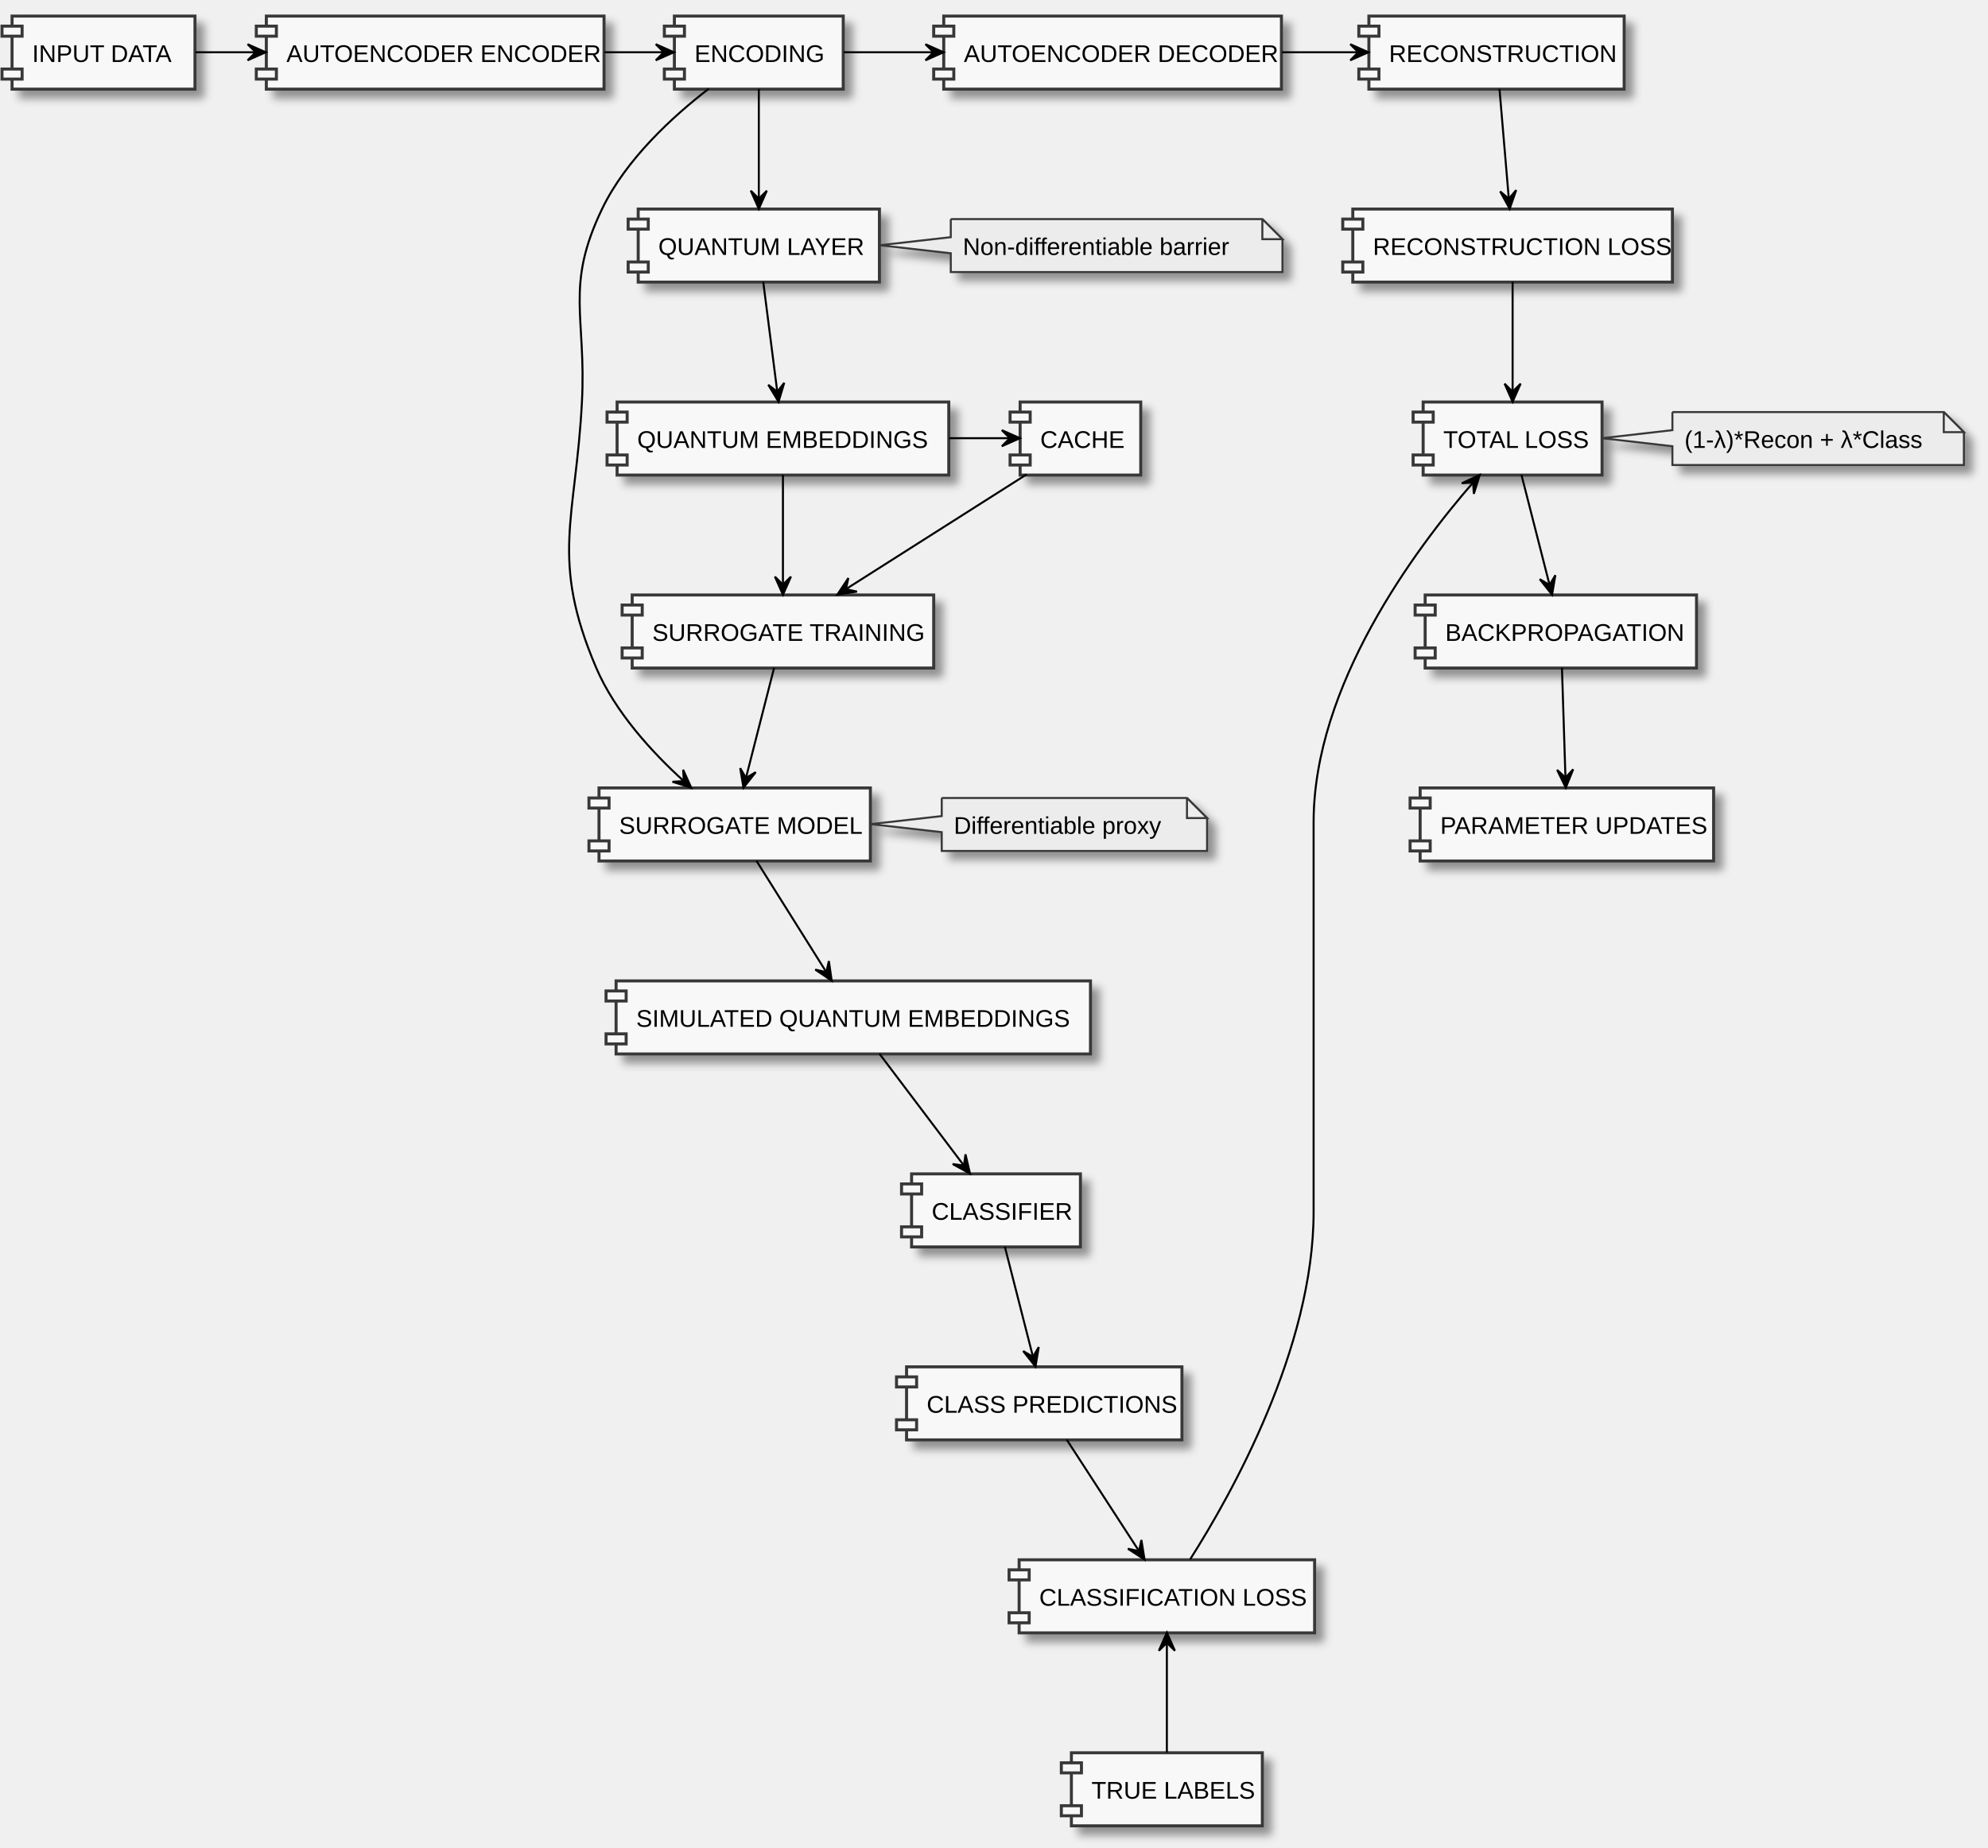
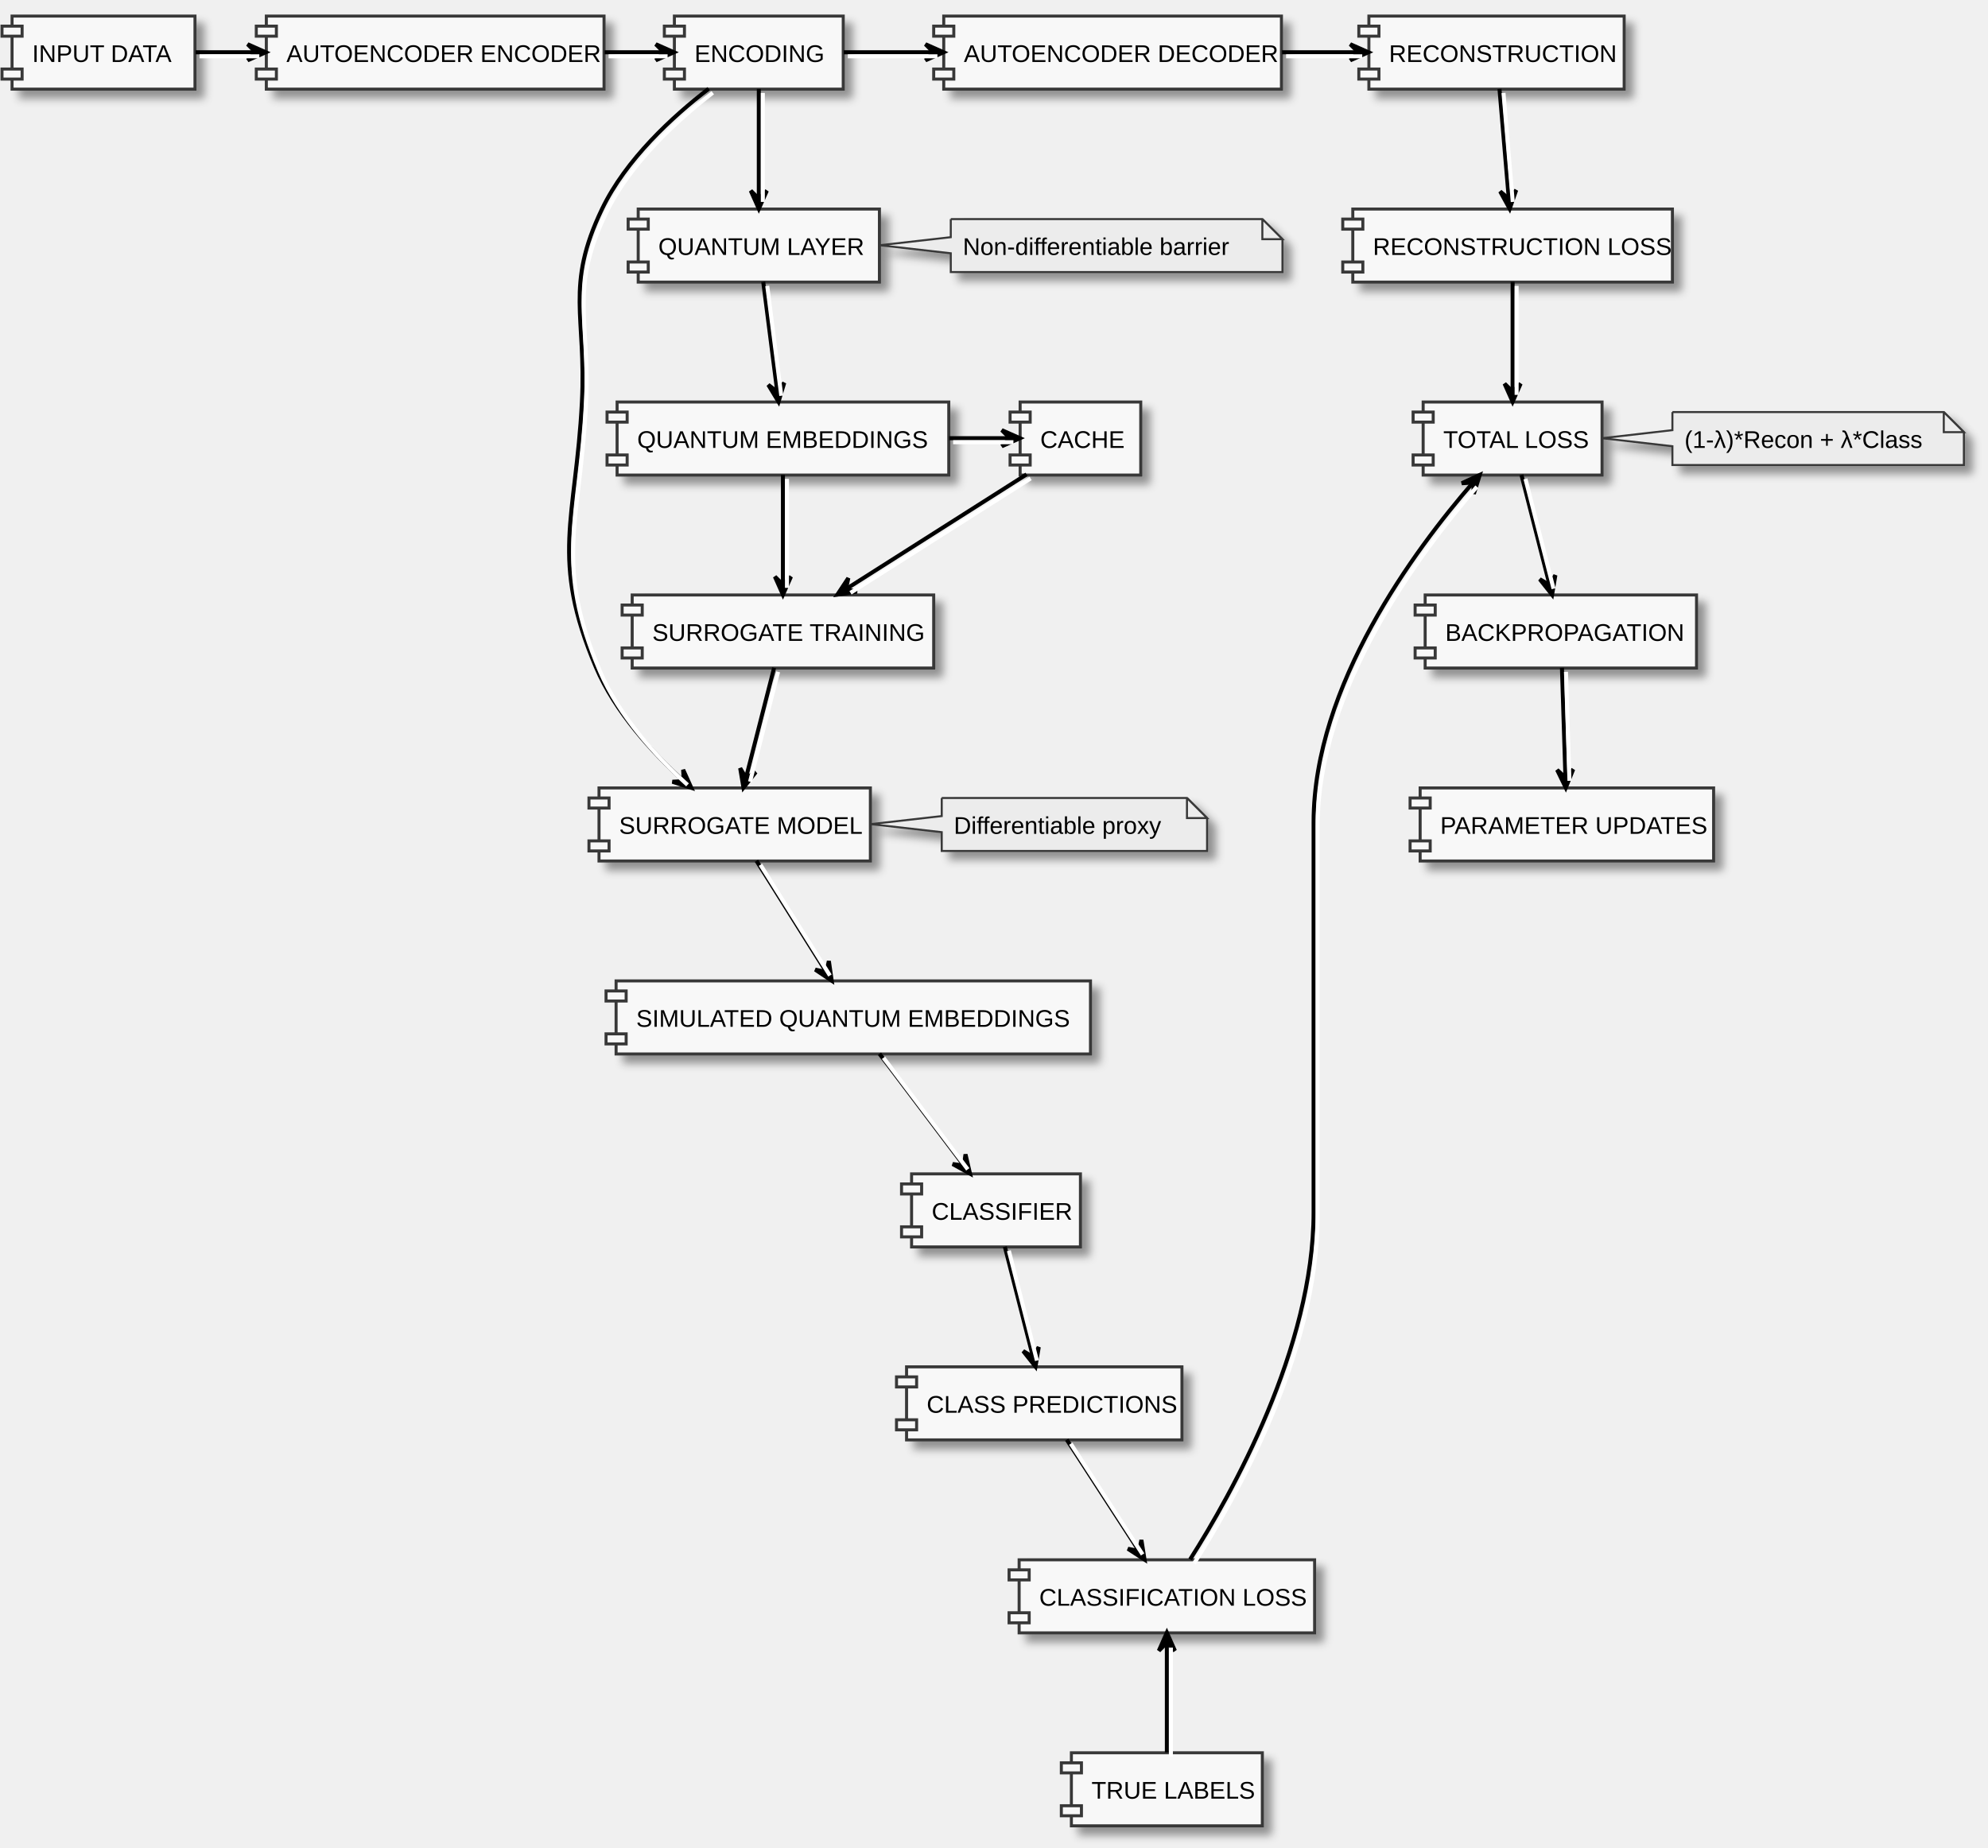
<svg xmlns="http://www.w3.org/2000/svg" contentScriptType="application/ecmascript" contentStyleType="text/css" height="919px" preserveAspectRatio="none" style="width:989px;height:919px;" version="1.1" viewBox="0 0 989 919" width="989px" zoomAndPan="magnify">
  <defs>
-     <filter height="300%" id="f1iu8bdacefmrk" width="300%" x="-1" y="-1">
+     <filter height="300%" id="f1mv2500uimlgh" width="300%" x="-1" y="-1">
      <feGaussianBlur result="blurOut" stdDeviation="2.0" />
      <feColorMatrix in="blurOut" result="blurOut2" type="matrix" values="0 0 0 0 0 0 0 0 0 0 0 0 0 0 0 0 0 0 .4 0" />
      <feOffset dx="4.0" dy="4.0" in="blurOut2" result="blurOut3" />
      <feBlend in="SourceGraphic" in2="blurOut3" mode="normal" />
    </filter>
  </defs>
  <g>
-     <rect fill="#F8F8F8" filter="url(#f1iu8bdacefmrk)" height="36.344" style="stroke: #383838; stroke-width: 1.5;" width="91" x="6" y="8" />
+     <rect fill="#F8F8F8" filter="url(#f1mv2500uimlgh)" height="36.344" style="stroke: #383838; stroke-width: 1.5;" width="91" x="6" y="8" />
    <rect fill="#F8F8F8" height="5" style="stroke: #383838; stroke-width: 1.5;" width="10" x="1" y="13" />
    <rect fill="#F8F8F8" height="5" style="stroke: #383838; stroke-width: 1.5;" width="10" x="1" y="34.344" />
    <text fill="#000000" font-family="Arial" font-size="12" lengthAdjust="spacingAndGlyphs" textLength="71" x="16" y="30.828">INPUT DATA</text>
-     <rect fill="#F8F8F8" filter="url(#f1iu8bdacefmrk)" height="36.344" style="stroke: #383838; stroke-width: 1.5;" width="168" x="132.5" y="8" />
+     <rect fill="#F8F8F8" filter="url(#f1mv2500uimlgh)" height="36.344" style="stroke: #383838; stroke-width: 1.5;" width="168" x="132.5" y="8" />
    <rect fill="#F8F8F8" height="5" style="stroke: #383838; stroke-width: 1.5;" width="10" x="127.5" y="13" />
    <rect fill="#F8F8F8" height="5" style="stroke: #383838; stroke-width: 1.5;" width="10" x="127.5" y="34.344" />
    <text fill="#000000" font-family="Arial" font-size="12" lengthAdjust="spacingAndGlyphs" textLength="148" x="142.5" y="30.828">AUTOENCODER ENCODER</text>
-     <rect fill="#F8F8F8" filter="url(#f1iu8bdacefmrk)" height="36.344" style="stroke: #383838; stroke-width: 1.5;" width="84" x="335.5" y="8" />
+     <rect fill="#F8F8F8" filter="url(#f1mv2500uimlgh)" height="36.344" style="stroke: #383838; stroke-width: 1.5;" width="84" x="335.5" y="8" />
    <rect fill="#F8F8F8" height="5" style="stroke: #383838; stroke-width: 1.5;" width="10" x="330.5" y="13" />
    <rect fill="#F8F8F8" height="5" style="stroke: #383838; stroke-width: 1.5;" width="10" x="330.5" y="34.344" />
    <text fill="#000000" font-family="Arial" font-size="12" lengthAdjust="spacingAndGlyphs" textLength="64" x="345.5" y="30.828">ENCODING</text>
-     <rect fill="#F8F8F8" filter="url(#f1iu8bdacefmrk)" height="36.344" style="stroke: #383838; stroke-width: 1.5;" width="168" x="469.5" y="8" />
+     <rect fill="#F8F8F8" filter="url(#f1mv2500uimlgh)" height="36.344" style="stroke: #383838; stroke-width: 1.5;" width="168" x="469.5" y="8" />
    <rect fill="#F8F8F8" height="5" style="stroke: #383838; stroke-width: 1.5;" width="10" x="464.5" y="13" />
    <rect fill="#F8F8F8" height="5" style="stroke: #383838; stroke-width: 1.5;" width="10" x="464.5" y="34.344" />
    <text fill="#000000" font-family="Arial" font-size="12" lengthAdjust="spacingAndGlyphs" textLength="148" x="479.5" y="30.828">AUTOENCODER DECODER</text>
-     <rect fill="#F8F8F8" filter="url(#f1iu8bdacefmrk)" height="36.344" style="stroke: #383838; stroke-width: 1.5;" width="127" x="681" y="8" />
+     <rect fill="#F8F8F8" filter="url(#f1mv2500uimlgh)" height="36.344" style="stroke: #383838; stroke-width: 1.5;" width="127" x="681" y="8" />
    <rect fill="#F8F8F8" height="5" style="stroke: #383838; stroke-width: 1.5;" width="10" x="676" y="13" />
    <rect fill="#F8F8F8" height="5" style="stroke: #383838; stroke-width: 1.5;" width="10" x="676" y="34.344" />
    <text fill="#000000" font-family="Arial" font-size="12" lengthAdjust="spacingAndGlyphs" textLength="107" x="691" y="30.828">RECONSTRUCTION</text>
-     <rect fill="#F8F8F8" filter="url(#f1iu8bdacefmrk)" height="36.344" style="stroke: #383838; stroke-width: 1.5;" width="120" x="317.5" y="104" />
+     <rect fill="#F8F8F8" filter="url(#f1mv2500uimlgh)" height="36.344" style="stroke: #383838; stroke-width: 1.5;" width="120" x="317.5" y="104" />
    <rect fill="#F8F8F8" height="5" style="stroke: #383838; stroke-width: 1.5;" width="10" x="312.5" y="109" />
    <rect fill="#F8F8F8" height="5" style="stroke: #383838; stroke-width: 1.5;" width="10" x="312.5" y="130.344" />
    <text fill="#000000" font-family="Arial" font-size="12" lengthAdjust="spacingAndGlyphs" textLength="100" x="327.5" y="126.828">QUANTUM LAYER</text>
-     <rect fill="#F8F8F8" filter="url(#f1iu8bdacefmrk)" height="36.344" style="stroke: #383838; stroke-width: 1.5;" width="165" x="307" y="200" />
+     <rect fill="#F8F8F8" filter="url(#f1mv2500uimlgh)" height="36.344" style="stroke: #383838; stroke-width: 1.5;" width="165" x="307" y="200" />
    <rect fill="#F8F8F8" height="5" style="stroke: #383838; stroke-width: 1.5;" width="10" x="302" y="205" />
    <rect fill="#F8F8F8" height="5" style="stroke: #383838; stroke-width: 1.5;" width="10" x="302" y="226.344" />
    <text fill="#000000" font-family="Arial" font-size="12" lengthAdjust="spacingAndGlyphs" textLength="145" x="317" y="222.828">QUANTUM EMBEDDINGS</text>
-     <rect fill="#F8F8F8" filter="url(#f1iu8bdacefmrk)" height="36.344" style="stroke: #383838; stroke-width: 1.5;" width="60" x="507.5" y="200" />
+     <rect fill="#F8F8F8" filter="url(#f1mv2500uimlgh)" height="36.344" style="stroke: #383838; stroke-width: 1.5;" width="60" x="507.5" y="200" />
    <rect fill="#F8F8F8" height="5" style="stroke: #383838; stroke-width: 1.5;" width="10" x="502.5" y="205" />
    <rect fill="#F8F8F8" height="5" style="stroke: #383838; stroke-width: 1.5;" width="10" x="502.5" y="226.344" />
    <text fill="#000000" font-family="Arial" font-size="12" lengthAdjust="spacingAndGlyphs" textLength="40" x="517.5" y="222.828">CACHE</text>
-     <rect fill="#F8F8F8" filter="url(#f1iu8bdacefmrk)" height="36.344" style="stroke: #383838; stroke-width: 1.5;" width="150" x="314.5" y="296" />
+     <rect fill="#F8F8F8" filter="url(#f1mv2500uimlgh)" height="36.344" style="stroke: #383838; stroke-width: 1.5;" width="150" x="314.5" y="296" />
    <rect fill="#F8F8F8" height="5" style="stroke: #383838; stroke-width: 1.5;" width="10" x="309.5" y="301" />
    <rect fill="#F8F8F8" height="5" style="stroke: #383838; stroke-width: 1.5;" width="10" x="309.5" y="322.344" />
    <text fill="#000000" font-family="Arial" font-size="12" lengthAdjust="spacingAndGlyphs" textLength="130" x="324.5" y="318.828">SURROGATE TRAINING</text>
-     <rect fill="#F8F8F8" filter="url(#f1iu8bdacefmrk)" height="36.344" style="stroke: #383838; stroke-width: 1.5;" width="135" x="298" y="392" />
+     <rect fill="#F8F8F8" filter="url(#f1mv2500uimlgh)" height="36.344" style="stroke: #383838; stroke-width: 1.5;" width="135" x="298" y="392" />
    <rect fill="#F8F8F8" height="5" style="stroke: #383838; stroke-width: 1.5;" width="10" x="293" y="397" />
    <rect fill="#F8F8F8" height="5" style="stroke: #383838; stroke-width: 1.5;" width="10" x="293" y="418.344" />
    <text fill="#000000" font-family="Arial" font-size="12" lengthAdjust="spacingAndGlyphs" textLength="115" x="308" y="414.828">SURROGATE MODEL</text>
-     <rect fill="#F8F8F8" filter="url(#f1iu8bdacefmrk)" height="36.344" style="stroke: #383838; stroke-width: 1.5;" width="236" x="306.5" y="488" />
+     <rect fill="#F8F8F8" filter="url(#f1mv2500uimlgh)" height="36.344" style="stroke: #383838; stroke-width: 1.5;" width="236" x="306.5" y="488" />
    <rect fill="#F8F8F8" height="5" style="stroke: #383838; stroke-width: 1.5;" width="10" x="301.5" y="493" />
    <rect fill="#F8F8F8" height="5" style="stroke: #383838; stroke-width: 1.5;" width="10" x="301.5" y="514.344" />
    <text fill="#000000" font-family="Arial" font-size="12" lengthAdjust="spacingAndGlyphs" textLength="216" x="316.5" y="510.828">SIMULATED QUANTUM EMBEDDINGS</text>
-     <rect fill="#F8F8F8" filter="url(#f1iu8bdacefmrk)" height="36.344" style="stroke: #383838; stroke-width: 1.5;" width="84" x="453.5" y="584" />
+     <rect fill="#F8F8F8" filter="url(#f1mv2500uimlgh)" height="36.344" style="stroke: #383838; stroke-width: 1.5;" width="84" x="453.5" y="584" />
    <rect fill="#F8F8F8" height="5" style="stroke: #383838; stroke-width: 1.5;" width="10" x="448.5" y="589" />
    <rect fill="#F8F8F8" height="5" style="stroke: #383838; stroke-width: 1.5;" width="10" x="448.5" y="610.344" />
    <text fill="#000000" font-family="Arial" font-size="12" lengthAdjust="spacingAndGlyphs" textLength="64" x="463.5" y="606.828">CLASSIFIER</text>
-     <rect fill="#F8F8F8" filter="url(#f1iu8bdacefmrk)" height="36.344" style="stroke: #383838; stroke-width: 1.5;" width="137" x="451" y="680" />
+     <rect fill="#F8F8F8" filter="url(#f1mv2500uimlgh)" height="36.344" style="stroke: #383838; stroke-width: 1.5;" width="137" x="451" y="680" />
    <rect fill="#F8F8F8" height="5" style="stroke: #383838; stroke-width: 1.5;" width="10" x="446" y="685" />
    <rect fill="#F8F8F8" height="5" style="stroke: #383838; stroke-width: 1.5;" width="10" x="446" y="706.344" />
    <text fill="#000000" font-family="Arial" font-size="12" lengthAdjust="spacingAndGlyphs" textLength="117" x="461" y="702.828">CLASS PREDICTIONS</text>
-     <rect fill="#F8F8F8" filter="url(#f1iu8bdacefmrk)" height="36.344" style="stroke: #383838; stroke-width: 1.5;" width="159" x="673" y="104" />
+     <rect fill="#F8F8F8" filter="url(#f1mv2500uimlgh)" height="36.344" style="stroke: #383838; stroke-width: 1.5;" width="159" x="673" y="104" />
    <rect fill="#F8F8F8" height="5" style="stroke: #383838; stroke-width: 1.5;" width="10" x="668" y="109" />
    <rect fill="#F8F8F8" height="5" style="stroke: #383838; stroke-width: 1.5;" width="10" x="668" y="130.344" />
    <text fill="#000000" font-family="Arial" font-size="12" lengthAdjust="spacingAndGlyphs" textLength="139" x="683" y="126.828">RECONSTRUCTION LOSS</text>
-     <rect fill="#F8F8F8" filter="url(#f1iu8bdacefmrk)" height="36.344" style="stroke: #383838; stroke-width: 1.5;" width="147" x="507" y="776" />
+     <rect fill="#F8F8F8" filter="url(#f1mv2500uimlgh)" height="36.344" style="stroke: #383838; stroke-width: 1.5;" width="147" x="507" y="776" />
    <rect fill="#F8F8F8" height="5" style="stroke: #383838; stroke-width: 1.5;" width="10" x="502" y="781" />
    <rect fill="#F8F8F8" height="5" style="stroke: #383838; stroke-width: 1.5;" width="10" x="502" y="802.344" />
    <text fill="#000000" font-family="Arial" font-size="12" lengthAdjust="spacingAndGlyphs" textLength="127" x="517" y="798.828">CLASSIFICATION LOSS</text>
-     <rect fill="#F8F8F8" filter="url(#f1iu8bdacefmrk)" height="36.344" style="stroke: #383838; stroke-width: 1.5;" width="95" x="533" y="872" />
+     <rect fill="#F8F8F8" filter="url(#f1mv2500uimlgh)" height="36.344" style="stroke: #383838; stroke-width: 1.5;" width="95" x="533" y="872" />
    <rect fill="#F8F8F8" height="5" style="stroke: #383838; stroke-width: 1.5;" width="10" x="528" y="877" />
    <rect fill="#F8F8F8" height="5" style="stroke: #383838; stroke-width: 1.5;" width="10" x="528" y="898.344" />
    <text fill="#000000" font-family="Arial" font-size="12" lengthAdjust="spacingAndGlyphs" textLength="75" x="543" y="894.828">TRUE LABELS</text>
-     <rect fill="#F8F8F8" filter="url(#f1iu8bdacefmrk)" height="36.344" style="stroke: #383838; stroke-width: 1.5;" width="89" x="708" y="200" />
+     <rect fill="#F8F8F8" filter="url(#f1mv2500uimlgh)" height="36.344" style="stroke: #383838; stroke-width: 1.5;" width="89" x="708" y="200" />
    <rect fill="#F8F8F8" height="5" style="stroke: #383838; stroke-width: 1.5;" width="10" x="703" y="205" />
    <rect fill="#F8F8F8" height="5" style="stroke: #383838; stroke-width: 1.5;" width="10" x="703" y="226.344" />
    <text fill="#000000" font-family="Arial" font-size="12" lengthAdjust="spacingAndGlyphs" textLength="69" x="718" y="222.828">TOTAL LOSS</text>
-     <rect fill="#F8F8F8" filter="url(#f1iu8bdacefmrk)" height="36.344" style="stroke: #383838; stroke-width: 1.5;" width="135" x="709" y="296" />
+     <rect fill="#F8F8F8" filter="url(#f1mv2500uimlgh)" height="36.344" style="stroke: #383838; stroke-width: 1.5;" width="135" x="709" y="296" />
    <rect fill="#F8F8F8" height="5" style="stroke: #383838; stroke-width: 1.5;" width="10" x="704" y="301" />
    <rect fill="#F8F8F8" height="5" style="stroke: #383838; stroke-width: 1.5;" width="10" x="704" y="322.344" />
    <text fill="#000000" font-family="Arial" font-size="12" lengthAdjust="spacingAndGlyphs" textLength="115" x="719" y="318.828">BACKPROPAGATION</text>
-     <rect fill="#F8F8F8" filter="url(#f1iu8bdacefmrk)" height="36.344" style="stroke: #383838; stroke-width: 1.5;" width="146" x="706.5" y="392" />
+     <rect fill="#F8F8F8" filter="url(#f1mv2500uimlgh)" height="36.344" style="stroke: #383838; stroke-width: 1.5;" width="146" x="706.5" y="392" />
    <rect fill="#F8F8F8" height="5" style="stroke: #383838; stroke-width: 1.5;" width="10" x="701.5" y="397" />
    <rect fill="#F8F8F8" height="5" style="stroke: #383838; stroke-width: 1.5;" width="10" x="701.5" y="418.344" />
    <text fill="#000000" font-family="Arial" font-size="12" lengthAdjust="spacingAndGlyphs" textLength="126" x="716.5" y="414.828">PARAMETER UPDATES</text>
-     <path d="M468.5,397 L468.5,406 L433.17,410 L468.5,414 L468.5,423.344 A0,0 0 0 0 468.5,423.344 L600.5,423.344 A0,0 0 0 0 600.5,423.344 L600.5,407 L590.5,397 L468.5,397 A0,0 0 0 0 468.5,397 " fill="#ECECEC" filter="url(#f1iu8bdacefmrk)" style="stroke: #383838; stroke-width: 1.0;" />
+     <path d="M468.5,397 L468.5,406 L433.17,410 L468.5,414 L468.5,423.344 A0,0 0 0 0 468.5,423.344 L600.5,423.344 A0,0 0 0 0 600.5,423.344 L600.5,407 L590.5,397 L468.5,397 A0,0 0 0 0 468.5,397 " fill="#ECECEC" filter="url(#f1mv2500uimlgh)" style="stroke: #383838; stroke-width: 1.0;" />
    <path d="M590.5,397 L590.5,407 L600.5,407 L590.5,397 " fill="#ECECEC" style="stroke: #383838; stroke-width: 1.0;" />
    <text fill="#000000" font-family="Arial" font-size="12" lengthAdjust="spacingAndGlyphs" textLength="111" x="474.5" y="414.828">Differentiable proxy</text>
-     <path d="M473,109 L473,118 L437.64,122 L473,126 L473,135.344 A0,0 0 0 0 473,135.344 L638,135.344 A0,0 0 0 0 638,135.344 L638,119 L628,109 L473,109 A0,0 0 0 0 473,109 " fill="#ECECEC" filter="url(#f1iu8bdacefmrk)" style="stroke: #383838; stroke-width: 1.0;" />
+     <path d="M473,109 L473,118 L437.64,122 L473,126 L473,135.344 A0,0 0 0 0 473,135.344 L638,135.344 A0,0 0 0 0 638,135.344 L638,119 L628,109 L473,109 A0,0 0 0 0 473,109 " fill="#ECECEC" filter="url(#f1mv2500uimlgh)" style="stroke: #383838; stroke-width: 1.0;" />
    <path d="M628,109 L628,119 L638,119 L628,109 " fill="#ECECEC" style="stroke: #383838; stroke-width: 1.0;" />
    <text fill="#000000" font-family="Arial" font-size="12" lengthAdjust="spacingAndGlyphs" textLength="144" x="479" y="126.828">Non-differentiable barrier</text>
-     <path d="M832,205 L832,214 L797.03,218 L832,222 L832,231.344 A0,0 0 0 0 832,231.344 L977,231.344 A0,0 0 0 0 977,231.344 L977,215 L967,205 L832,205 A0,0 0 0 0 832,205 " fill="#ECECEC" filter="url(#f1iu8bdacefmrk)" style="stroke: #383838; stroke-width: 1.0;" />
+     <path d="M832,205 L832,214 L797.03,218 L832,222 L832,231.344 A0,0 0 0 0 832,231.344 L977,231.344 A0,0 0 0 0 977,231.344 L977,215 L967,205 L832,205 A0,0 0 0 0 832,205 " fill="#ECECEC" filter="url(#f1mv2500uimlgh)" style="stroke: #383838; stroke-width: 1.0;" />
    <path d="M967,205 L967,215 L977,215 L967,205 " fill="#ECECEC" style="stroke: #383838; stroke-width: 1.0;" />
    <text fill="#000000" font-family="Arial" font-size="12" lengthAdjust="spacingAndGlyphs" textLength="124" x="838" y="222.828">(1-λ)*Recon + λ*Class</text>
-     <path d="M97.26,26 C107.18,26 117.09,26 127.01,26 " fill="none" id="input-&gt;encoder" style="stroke: #000000; stroke-width: 1.0;" />
-     <polygon fill="#000000" points="132.19,26,123.19,22,127.19,26,123.19,30,132.19,26" style="stroke: #000000; stroke-width: 1.0;" />
-     <path d="M300.77,26 C310.56,26 320.34,26 330.12,26 " fill="none" id="encoder-&gt;encoding" style="stroke: #000000; stroke-width: 1.0;" />
-     <polygon fill="#000000" points="335.24,26,326.24,22,330.24,26,326.24,30,335.24,26" style="stroke: #000000; stroke-width: 1.0;" />
-     <path d="M377.5,44.24 C377.5,59.48 377.5,81.81 377.5,98.46 " fill="none" id="encoding-&gt;quantum" style="stroke: #000000; stroke-width: 1.0;" />
-     <polygon fill="#000000" points="377.5,103.87,381.5,94.87,377.5,98.87,373.5,94.87,377.5,103.87" style="stroke: #000000; stroke-width: 1.0;" />
-     <path d="M419.78,26 C434.64,26 449.5,26 464.36,26 " fill="none" id="encoding-&gt;decoder" style="stroke: #000000; stroke-width: 1.0;" />
-     <polygon fill="#000000" points="469.4,26,460.4,22,464.4,26,460.4,30,469.4,26" style="stroke: #000000; stroke-width: 1.0;" />
-     <path d="M637.81,26 C650.44,26 663.07,26 675.7,26 " fill="none" id="decoder-&gt;reconstruction" style="stroke: #000000; stroke-width: 1.0;" />
-     <polygon fill="#000000" points="680.74,26,671.74,22,675.74,26,671.74,30,680.74,26" style="stroke: #000000; stroke-width: 1.0;" />
-     <path d="M745.97,44.24 C747.26,59.48 749.16,81.81 750.58,98.46 " fill="none" id="reconstruction-&gt;rec_loss" style="stroke: #000000; stroke-width: 1.0;" />
-     <polygon fill="#000000" points="751.04,103.87,754.281,94.57,750.626,98.887,746.308,95.232,751.04,103.87" style="stroke: #000000; stroke-width: 1.0;" />
-     <path d="M379.7,140.24 C381.66,155.61 384.55,178.2 386.68,194.89 " fill="none" id="quantum-&gt;q_embeddings" style="stroke: #000000; stroke-width: 1.0;" />
-     <polygon fill="#000000" points="387.31,199.87,390.149,190.439,386.683,194.91,382.213,191.443,387.31,199.87" style="stroke: #000000; stroke-width: 1.0;" />
-     <path d="M472.17,218 C482.17,218 492.16,218 502.16,218 " fill="none" id="q_embeddings-&gt;cache" style="stroke: #000000; stroke-width: 1.0;" />
-     <polygon fill="#000000" points="507.39,218,498.39,214,502.39,218,498.39,222,507.39,218" style="stroke: #000000; stroke-width: 1.0;" />
-     <path d="M389.5,236.24 C389.5,251.48 389.5,273.81 389.5,290.46 " fill="none" id="q_embeddings-&gt;surr_training" style="stroke: #000000; stroke-width: 1.0;" />
-     <polygon fill="#000000" points="389.5,295.87,393.5,286.87,389.5,290.87,385.5,286.87,389.5,295.87" style="stroke: #000000; stroke-width: 1.0;" />
-     <path d="M510.7,236.02 C485.5,252.03 447.77,275.99 421.11,292.92 " fill="none" id="cache-&gt;surr_training" style="stroke: #000000; stroke-width: 1.0;" />
-     <polygon fill="#000000" points="416.6,295.79,426.339,294.326,420.817,293.103,422.04,287.58,416.6,295.79" style="stroke: #000000; stroke-width: 1.0;" />
-     <path d="M385.1,332.24 C381.17,347.61 375.41,370.2 371.14,386.89 " fill="none" id="surr_training-&gt;surrogate" style="stroke: #000000; stroke-width: 1.0;" />
-     <polygon fill="#000000" points="369.87,391.87,375.982,384.147,371.113,387.027,368.233,382.158,369.87,391.87" style="stroke: #000000; stroke-width: 1.0;" />
-     <path d="M352.59,44.14 C334.56,58.03 311.36,79.3 299.5,104 C280.93,142.67 291.73,157.16 289.5,200 C286.45,258.67 273.53,277.93 296.5,332 C305.95,354.24 324.53,374.38 340.04,388.48 " fill="none" id="encoding-&gt;surrogate" style="stroke: #000000; stroke-width: 1.0;" />
-     <polygon fill="#000000" points="343.91,391.93,339.86,382.952,340.18,388.6,334.532,388.92,343.91,391.93" style="stroke: #000000; stroke-width: 1.0;" />
-     <path d="M376.32,428.24 C386.05,443.74 400.39,466.59 410.89,483.32 " fill="none" id="surrogate-&gt;sim_embeddings" style="stroke: #000000; stroke-width: 1.0;" />
-     <polygon fill="#000000" points="413.75,487.87,412.348,478.121,411.09,483.636,405.575,482.378,413.75,487.87" style="stroke: #000000; stroke-width: 1.0;" />
-     <path d="M437.52,524.24 C449.33,539.88 466.78,562.98 479.45,579.75 " fill="none" id="sim_embeddings-&gt;classifier" style="stroke: #000000; stroke-width: 1.0;" />
-     <polygon fill="#000000" points="482.56,583.87,480.322,574.279,479.544,579.882,473.941,579.105,482.56,583.87" style="stroke: #000000; stroke-width: 1.0;" />
-     <path d="M499.9,620.24 C503.83,635.61 509.59,658.2 513.86,674.89 " fill="none" id="classifier-&gt;predictions" style="stroke: #000000; stroke-width: 1.0;" />
-     <polygon fill="#000000" points="515.13,679.87,516.767,670.158,513.887,675.027,509.018,672.147,515.13,679.87" style="stroke: #000000; stroke-width: 1.0;" />
-     <path d="M530.69,716.24 C540.75,731.74 555.57,754.59 566.43,771.32 " fill="none" id="predictions-&gt;class_loss" style="stroke: #000000; stroke-width: 1.0;" />
-     <polygon fill="#000000" points="569.38,775.87,567.831,766.144,566.656,771.677,561.123,770.502,569.38,775.87" style="stroke: #000000; stroke-width: 1.0;" />
-     <path d="M580.5,817.66 C580.5,834.34 580.5,856.66 580.5,871.87 " fill="none" id="class_loss&lt;-labels" style="stroke: #000000; stroke-width: 1.0;" />
-     <polygon fill="#000000" points="580.5,812.24,576.5,821.24,580.5,817.24,584.5,821.24,580.5,812.24" style="stroke: #000000; stroke-width: 1.0;" />
-     <path d="M752.5,140.24 C752.5,155.48 752.5,177.81 752.5,194.46 " fill="none" id="rec_loss-&gt;total_loss" style="stroke: #000000; stroke-width: 1.0;" />
-     <polygon fill="#000000" points="752.5,199.87,756.5,190.87,752.5,194.87,748.5,190.87,752.5,199.87" style="stroke: #000000; stroke-width: 1.0;" />
-     <path d="M732.74,240.16 C703.86,273.4 653.5,341.09 653.5,409 C653.5,409 653.5,409 653.5,603 C653.5,670.67 612.65,743.42 592.07,775.78 " fill="none" id="total_loss&lt;-class_loss" style="stroke: #000000; stroke-width: 1.0;" />
-     <polygon fill="#000000" points="736.15,236.28,727.205,240.402,732.85,240.037,733.216,245.682,736.15,236.28" style="stroke: #000000; stroke-width: 1.0;" />
-     <path d="M756.9,236.24 C760.83,251.61 766.59,274.2 770.86,290.89 " fill="none" id="total_loss-&gt;backprop" style="stroke: #000000; stroke-width: 1.0;" />
-     <polygon fill="#000000" points="772.13,295.87,773.767,286.158,770.887,291.027,766.018,288.147,772.13,295.87" style="stroke: #000000; stroke-width: 1.0;" />
-     <path d="M777.05,332.24 C777.54,347.48 778.25,369.81 778.78,386.46 " fill="none" id="backprop-&gt;updates" style="stroke: #000000; stroke-width: 1.0;" />
-     <polygon fill="#000000" points="778.95,391.87,782.639,382.738,778.779,386.873,774.644,383.012,778.95,391.87" style="stroke: #000000; stroke-width: 1.0;" />
+     <path d="M97.26,26 C107.18,26 117.09,26 127.01,26 " fill="none" id="input-&gt;encoder" style="stroke: #000000; stroke-width: 2.0;" />
+     <polygon fill="#000000" points="132.19,26,123.19,22,127.19,26,123.19,30,132.19,26" style="stroke: #000000; stroke-width: 2.0;" />
+     <path d="M99.26,28 C109.18,28 119.09,28 129.01,28 " fill="none" id="input-&gt;encoder" style="stroke: #FFFFFF; stroke-width: 2.0;" />
+     <path d="M300.77,26 C310.56,26 320.34,26 330.12,26 " fill="none" id="encoder-&gt;encoding" style="stroke: #000000; stroke-width: 2.0;" />
+     <polygon fill="#000000" points="335.24,26,326.24,22,330.24,26,326.24,30,335.24,26" style="stroke: #000000; stroke-width: 2.0;" />
+     <path d="M302.77,28 C312.56,28 322.34,28 332.12,28 " fill="none" id="encoder-&gt;encoding" style="stroke: #FFFFFF; stroke-width: 2.0;" />
+     <path d="M377.5,44.24 C377.5,59.48 377.5,81.81 377.5,98.46 " fill="none" id="encoding-&gt;quantum" style="stroke: #000000; stroke-width: 2.0;" />
+     <polygon fill="#000000" points="377.5,103.87,381.5,94.87,377.5,98.87,373.5,94.87,377.5,103.87" style="stroke: #000000; stroke-width: 2.0;" />
+     <path d="M379.5,46.24 C379.5,61.48 379.5,83.81 379.5,100.46 " fill="none" id="encoding-&gt;quantum" style="stroke: #FFFFFF; stroke-width: 2.0;" />
+     <path d="M419.78,26 C434.64,26 449.5,26 464.36,26 " fill="none" id="encoding-&gt;decoder" style="stroke: #000000; stroke-width: 2.0;" />
+     <polygon fill="#000000" points="469.4,26,460.4,22,464.4,26,460.4,30,469.4,26" style="stroke: #000000; stroke-width: 2.0;" />
+     <path d="M421.78,28 C436.64,28 451.5,28 466.36,28 " fill="none" id="encoding-&gt;decoder" style="stroke: #FFFFFF; stroke-width: 2.0;" />
+     <path d="M637.81,26 C650.44,26 663.07,26 675.7,26 " fill="none" id="decoder-&gt;reconstruction" style="stroke: #000000; stroke-width: 2.0;" />
+     <polygon fill="#000000" points="680.74,26,671.74,22,675.74,26,671.74,30,680.74,26" style="stroke: #000000; stroke-width: 2.0;" />
+     <path d="M639.81,28 C652.44,28 665.07,28 677.7,28 " fill="none" id="decoder-&gt;reconstruction" style="stroke: #FFFFFF; stroke-width: 2.0;" />
+     <path d="M745.97,44.24 C747.26,59.48 749.16,81.81 750.58,98.46 " fill="none" id="reconstruction-&gt;rec_loss" style="stroke: #000000; stroke-width: 2.0;" />
+     <polygon fill="#000000" points="751.04,103.87,754.281,94.57,750.626,98.887,746.308,95.232,751.04,103.87" style="stroke: #000000; stroke-width: 2.0;" />
+     <path d="M747.97,46.24 C749.26,61.48 751.16,83.81 752.58,100.46 " fill="none" id="reconstruction-&gt;rec_loss" style="stroke: #FFFFFF; stroke-width: 2.0;" />
+     <path d="M379.7,140.24 C381.66,155.61 384.55,178.2 386.68,194.89 " fill="none" id="quantum-&gt;q_embeddings" style="stroke: #000000; stroke-width: 2.0;" />
+     <polygon fill="#000000" points="387.31,199.87,390.149,190.439,386.683,194.91,382.213,191.443,387.31,199.87" style="stroke: #000000; stroke-width: 2.0;" />
+     <path d="M381.7,142.24 C383.66,157.61 386.55,180.2 388.68,196.89 " fill="none" id="quantum-&gt;q_embeddings" style="stroke: #FFFFFF; stroke-width: 2.0;" />
+     <path d="M472.17,218 C482.17,218 492.16,218 502.16,218 " fill="none" id="q_embeddings-&gt;cache" style="stroke: #000000; stroke-width: 2.0;" />
+     <polygon fill="#000000" points="507.39,218,498.39,214,502.39,218,498.39,222,507.39,218" style="stroke: #000000; stroke-width: 2.0;" />
+     <path d="M474.17,220 C484.17,220 494.16,220 504.16,220 " fill="none" id="q_embeddings-&gt;cache" style="stroke: #FFFFFF; stroke-width: 2.0;" />
+     <path d="M389.5,236.24 C389.5,251.48 389.5,273.81 389.5,290.46 " fill="none" id="q_embeddings-&gt;surr_training" style="stroke: #000000; stroke-width: 2.0;" />
+     <polygon fill="#000000" points="389.5,295.87,393.5,286.87,389.5,290.87,385.5,286.87,389.5,295.87" style="stroke: #000000; stroke-width: 2.0;" />
+     <path d="M391.5,238.24 C391.5,253.48 391.5,275.81 391.5,292.46 " fill="none" id="q_embeddings-&gt;surr_training" style="stroke: #FFFFFF; stroke-width: 2.0;" />
+     <path d="M510.7,236.02 C485.5,252.03 447.77,275.99 421.11,292.92 " fill="none" id="cache-&gt;surr_training" style="stroke: #000000; stroke-width: 2.0;" />
+     <polygon fill="#000000" points="416.6,295.79,426.339,294.326,420.817,293.103,422.04,287.58,416.6,295.79" style="stroke: #000000; stroke-width: 2.0;" />
+     <path d="M512.7,238.02 C487.5,254.03 449.77,277.99 423.11,294.92 " fill="none" id="cache-&gt;surr_training" style="stroke: #FFFFFF; stroke-width: 2.0;" />
+     <path d="M385.1,332.24 C381.17,347.61 375.41,370.2 371.14,386.89 " fill="none" id="surr_training-&gt;surrogate" style="stroke: #000000; stroke-width: 2.0;" />
+     <polygon fill="#000000" points="369.87,391.87,375.982,384.147,371.113,387.027,368.233,382.158,369.87,391.87" style="stroke: #000000; stroke-width: 2.0;" />
+     <path d="M387.1,334.24 C383.17,349.61 377.41,372.2 373.14,388.89 " fill="none" id="surr_training-&gt;surrogate" style="stroke: #FFFFFF; stroke-width: 2.0;" />
+     <path d="M352.59,44.14 C334.56,58.03 311.36,79.3 299.5,104 C280.93,142.67 291.73,157.16 289.5,200 C286.45,258.67 273.53,277.93 296.5,332 C305.95,354.24 324.53,374.38 340.04,388.48 " fill="none" id="encoding-&gt;surrogate" style="stroke: #000000; stroke-width: 2.0;" />
+     <polygon fill="#000000" points="343.91,391.93,339.86,382.952,340.18,388.6,334.532,388.92,343.91,391.93" style="stroke: #000000; stroke-width: 2.0;" />
+     <path d="M354.59,46.14 C336.56,60.03 313.36,81.3 301.5,106 C282.93,144.67 293.73,159.16 291.5,202 C288.45,260.67 275.53,279.93 298.5,334 C307.95,356.24 326.53,376.38 342.04,390.48 " fill="none" id="encoding-&gt;surrogate" style="stroke: #FFFFFF; stroke-width: 2.0;" />
+     <path d="M376.32,428.24 C386.05,443.74 400.39,466.59 410.89,483.32 " fill="none" id="surrogate-&gt;sim_embeddings" style="stroke: #000000; stroke-width: 2.0;" />
+     <polygon fill="#000000" points="413.75,487.87,412.348,478.121,411.09,483.636,405.575,482.378,413.75,487.87" style="stroke: #000000; stroke-width: 2.0;" />
+     <path d="M378.32,430.24 C388.05,445.74 402.39,468.59 412.89,485.32 " fill="none" id="surrogate-&gt;sim_embeddings" style="stroke: #FFFFFF; stroke-width: 2.0;" />
+     <path d="M437.52,524.24 C449.33,539.88 466.78,562.98 479.45,579.75 " fill="none" id="sim_embeddings-&gt;classifier" style="stroke: #000000; stroke-width: 2.0;" />
+     <polygon fill="#000000" points="482.56,583.87,480.322,574.279,479.544,579.882,473.941,579.105,482.56,583.87" style="stroke: #000000; stroke-width: 2.0;" />
+     <path d="M439.52,526.24 C451.33,541.88 468.78,564.98 481.45,581.75 " fill="none" id="sim_embeddings-&gt;classifier" style="stroke: #FFFFFF; stroke-width: 2.0;" />
+     <path d="M499.9,620.24 C503.83,635.61 509.59,658.2 513.86,674.89 " fill="none" id="classifier-&gt;predictions" style="stroke: #000000; stroke-width: 2.0;" />
+     <polygon fill="#000000" points="515.13,679.87,516.767,670.158,513.887,675.027,509.018,672.147,515.13,679.87" style="stroke: #000000; stroke-width: 2.0;" />
+     <path d="M501.9,622.24 C505.83,637.61 511.59,660.2 515.86,676.89 " fill="none" id="classifier-&gt;predictions" style="stroke: #FFFFFF; stroke-width: 2.0;" />
+     <path d="M530.69,716.24 C540.75,731.74 555.57,754.59 566.43,771.32 " fill="none" id="predictions-&gt;class_loss" style="stroke: #000000; stroke-width: 2.0;" />
+     <polygon fill="#000000" points="569.38,775.87,567.831,766.144,566.656,771.677,561.123,770.502,569.38,775.87" style="stroke: #000000; stroke-width: 2.0;" />
+     <path d="M532.69,718.24 C542.75,733.74 557.57,756.59 568.43,773.32 " fill="none" id="predictions-&gt;class_loss" style="stroke: #FFFFFF; stroke-width: 2.0;" />
+     <path d="M580.5,817.66 C580.5,834.34 580.5,856.66 580.5,871.87 " fill="none" id="class_loss&lt;-labels" style="stroke: #000000; stroke-width: 2.0;" />
+     <polygon fill="#000000" points="580.5,812.24,576.5,821.24,580.5,817.24,584.5,821.24,580.5,812.24" style="stroke: #000000; stroke-width: 2.0;" />
+     <path d="M582.5,819.66 C582.5,836.34 582.5,858.66 582.5,873.87 " fill="none" id="class_loss&lt;-labels" style="stroke: #FFFFFF; stroke-width: 2.0;" />
+     <path d="M752.5,140.24 C752.5,155.48 752.5,177.81 752.5,194.46 " fill="none" id="rec_loss-&gt;total_loss" style="stroke: #000000; stroke-width: 2.0;" />
+     <polygon fill="#000000" points="752.5,199.87,756.5,190.87,752.5,194.87,748.5,190.87,752.5,199.87" style="stroke: #000000; stroke-width: 2.0;" />
+     <path d="M754.5,142.24 C754.5,157.48 754.5,179.81 754.5,196.46 " fill="none" id="rec_loss-&gt;total_loss" style="stroke: #FFFFFF; stroke-width: 2.0;" />
+     <path d="M732.74,240.16 C703.86,273.4 653.5,341.09 653.5,409 C653.5,409 653.5,409 653.5,603 C653.5,670.67 612.65,743.42 592.07,775.78 " fill="none" id="total_loss&lt;-class_loss" style="stroke: #000000; stroke-width: 2.0;" />
+     <polygon fill="#000000" points="736.15,236.28,727.205,240.402,732.85,240.037,733.216,245.682,736.15,236.28" style="stroke: #000000; stroke-width: 2.0;" />
+     <path d="M734.74,242.16 C705.86,275.4 655.5,343.09 655.5,411 C655.5,411 655.5,411 655.5,605 C655.5,672.67 614.65,745.42 594.07,777.78 " fill="none" id="total_loss&lt;-class_loss" style="stroke: #FFFFFF; stroke-width: 2.0;" />
+     <path d="M756.9,236.24 C760.83,251.61 766.59,274.2 770.86,290.89 " fill="none" id="total_loss-&gt;backprop" style="stroke: #000000; stroke-width: 2.0;" />
+     <polygon fill="#000000" points="772.13,295.87,773.767,286.158,770.887,291.027,766.018,288.147,772.13,295.87" style="stroke: #000000; stroke-width: 2.0;" />
+     <path d="M758.9,238.24 C762.83,253.61 768.59,276.2 772.86,292.89 " fill="none" id="total_loss-&gt;backprop" style="stroke: #FFFFFF; stroke-width: 2.0;" />
+     <path d="M777.05,332.24 C777.54,347.48 778.25,369.81 778.78,386.46 " fill="none" id="backprop-&gt;updates" style="stroke: #000000; stroke-width: 2.0;" />
+     <polygon fill="#000000" points="778.95,391.87,782.639,382.738,778.779,386.873,774.644,383.012,778.95,391.87" style="stroke: #000000; stroke-width: 2.0;" />
+     <path d="M779.05,334.24 C779.54,349.48 780.25,371.81 780.78,388.46 " fill="none" id="backprop-&gt;updates" style="stroke: #FFFFFF; stroke-width: 2.0;" />
  </g>
</svg>
